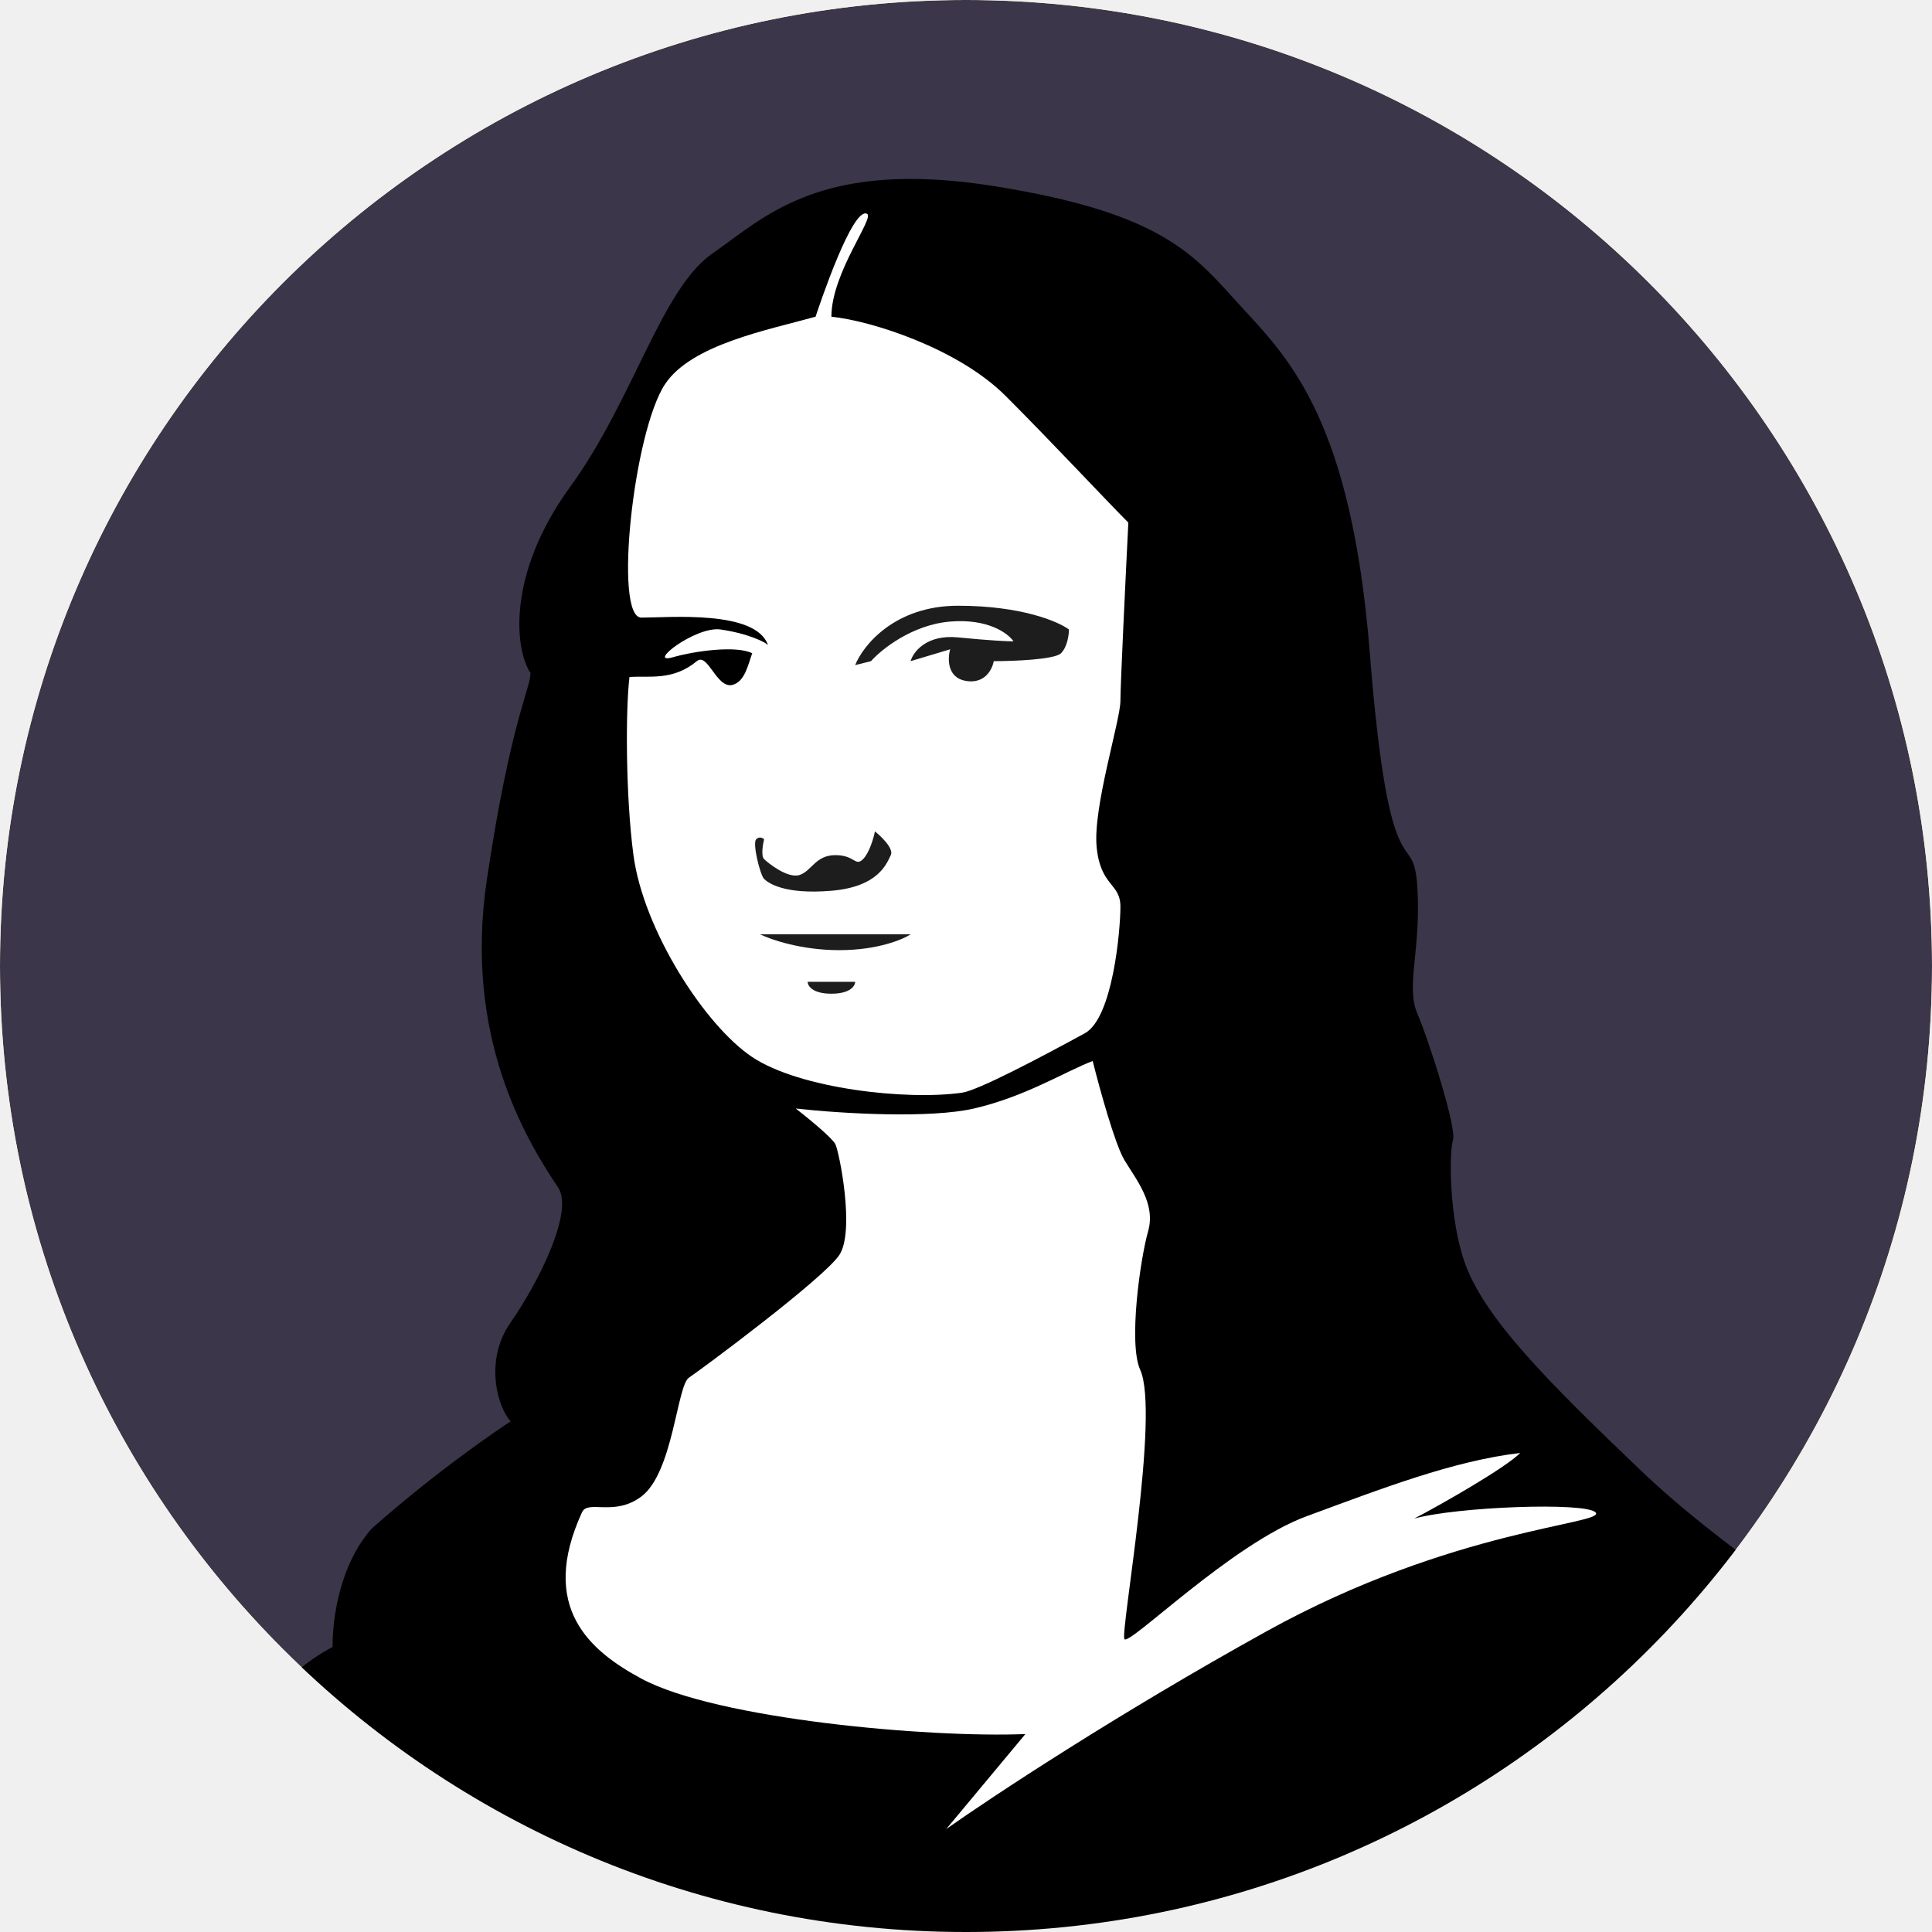
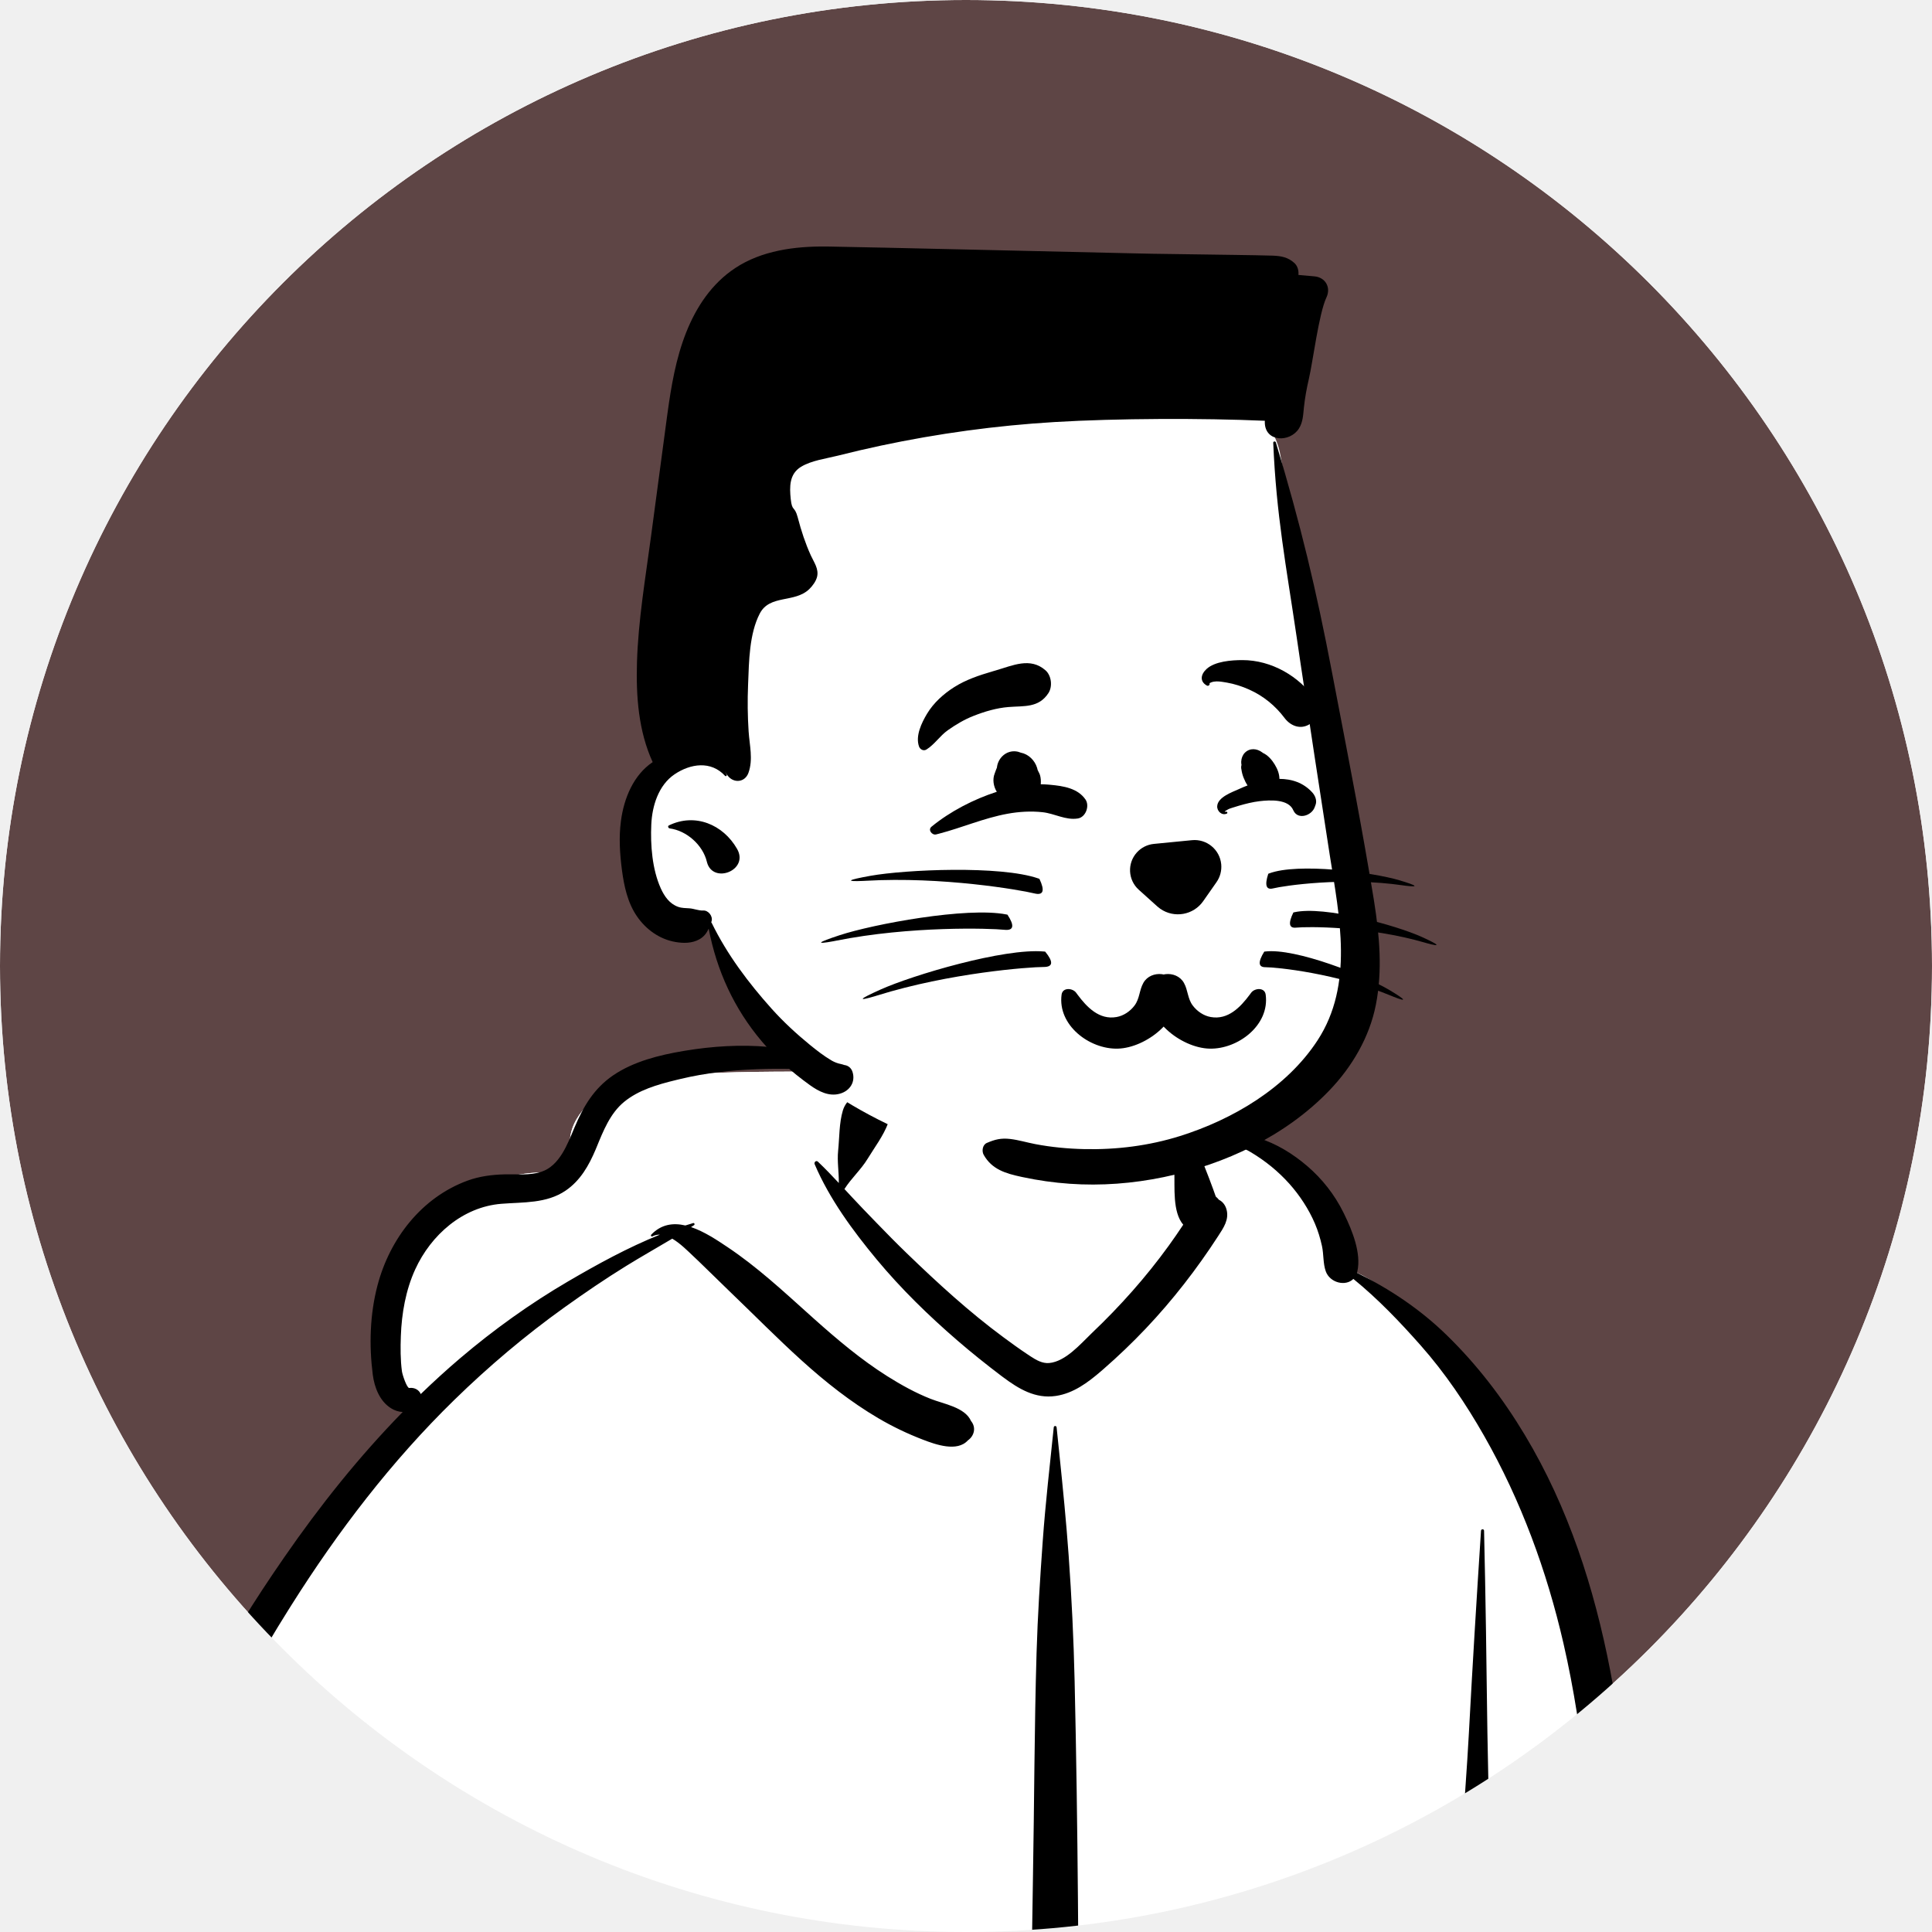
<svg xmlns="http://www.w3.org/2000/svg" width="120" height="120" viewBox="0 0 120 120" fill="none">
-   <circle opacity="0.5" cx="60" cy="60" r="60" fill="#FAD06A" />
  <mask id="mask0" mask-type="alpha" maskUnits="userSpaceOnUse" x="0" y="0" width="120" height="120">
-     <circle cx="60" cy="60" r="60" fill="#C4C4C4" />
+     <circle cx="60" cy="60" r="60" fill="white" />
  </mask>
  <g mask="url(#mask0)">
-     <circle cx="60" cy="60" r="60" fill="#3B364A" />
-     <path d="M31.721 88.278C30.983 88.77 27.295 91.229 23.114 94.918C21.527 96.637 20.655 99.59 20.655 102.295C13.77 105.983 13.77 113.852 13.278 115.328C12.787 116.803 29.016 123.196 60 122.705C90.983 122.213 117.787 117.295 118.524 115.328C119.262 113.36 115.328 106.229 113.606 102.295C111.885 98.36 107.632 96.805 101.803 91.229C96.147 85.819 92.213 81.885 90.983 78.442C90 75.688 90 71.557 90.246 70.819C90.492 70.082 88.77 64.672 88.032 62.95C87.295 61.229 88.278 59.016 88.032 55.082C87.787 51.147 86.311 56.065 85.082 40.574C83.947 26.28 80.164 22.377 77.213 19.18C74.262 15.983 72.541 13.278 61.721 11.557C50.901 9.836 47.459 13.524 44.262 15.737C41.065 17.951 39.344 24.836 35.41 30.246C31.475 35.656 31.967 40.328 32.951 41.803C32.951 42.787 31.721 44.754 30.246 54.59C28.77 64.426 32.705 70.819 34.672 73.77C35.655 75.246 33.442 79.672 31.721 82.131C30 84.59 30.983 87.541 31.721 88.278Z" fill="black" />
-     <path d="M53.853 13.279C52.946 12.825 50.902 18.935 50.656 19.672C47.706 20.492 42.951 21.394 41.312 23.853C39.345 26.803 38.098 38.361 39.837 38.361C41.558 38.361 46.968 37.869 47.706 40.082C47.624 39.918 46.476 39.344 44.755 39.099C43.196 38.876 40.083 41.312 41.804 40.82C43.181 40.426 45.738 40.082 46.722 40.574C46.476 41.23 46.279 42.344 45.492 42.541C44.509 42.787 43.96 40.498 43.279 41.066C41.804 42.295 40.328 41.967 39.099 42.049C38.853 44.017 38.853 49.426 39.345 53.115C39.963 57.752 43.771 63.689 46.722 65.656C49.672 67.623 56.312 68.361 59.755 67.869C60.758 67.726 64.673 65.656 67.378 64.18C69.118 63.231 69.591 57.787 69.591 56.312C69.591 54.836 68.361 55.082 68.115 52.623C67.869 50.164 69.591 44.754 69.591 43.525C69.591 42.541 69.919 35.738 70.083 32.459C68.689 31.066 65.41 27.541 62.459 24.59C59.502 21.633 54.099 19.918 51.64 19.672C51.64 16.938 54.345 13.525 53.853 13.279Z" fill="white" />
-     <path d="M59.509 37.623C55.574 37.623 53.607 40.082 53.115 41.312L54.099 41.066C54.755 40.328 56.656 38.803 59.017 38.607C61.377 38.41 62.623 39.344 62.951 39.836C62.623 39.836 61.476 39.787 59.509 39.59C57.541 39.394 56.722 40.492 56.558 41.066L59.017 40.328C58.853 40.902 58.82 42.099 60.001 42.295C61.181 42.492 61.64 41.557 61.722 41.066C62.951 41.066 65.509 40.967 65.902 40.574C66.296 40.18 66.394 39.426 66.394 39.099C65.738 38.607 63.443 37.623 59.509 37.623Z" fill="#1D1D1D" />
-     <path d="M49.426 68.852C52.377 69.18 57.787 69.476 60.492 68.852C63.689 68.115 66.148 66.557 67.869 65.901C68.279 67.541 69.246 71.065 69.836 72.049C70.574 73.278 71.803 74.754 71.312 76.475C70.82 78.196 70.079 83.452 70.82 85.082C72.049 87.787 69.59 101.311 69.836 101.803C70.082 102.295 76.476 95.901 81.148 94.18C85.82 92.459 90.246 90.737 94.426 90.246C93.497 91.175 89.558 93.428 87.841 94.321C90.509 93.583 98.455 93.29 99.099 93.934C99.836 94.672 90.246 94.918 78.689 101.311C69.443 106.426 61.558 111.639 58.771 113.606L63.689 107.705C57.705 107.951 44.516 106.782 39.836 104.262C36.64 102.541 33.443 99.836 36.148 93.934C36.517 93.128 38.144 94.22 39.836 92.951C41.804 91.475 42.05 86.065 42.787 85.573C43.525 85.082 51.148 79.426 52.131 77.951C53.115 76.475 52.131 71.557 51.885 71.065C51.689 70.672 50.164 69.426 49.426 68.852Z" fill="white" />
-     <path d="M47.459 53.36C47.263 53.163 47.377 52.458 47.459 52.13C47.377 52.048 47.164 51.934 46.967 52.13C46.721 52.376 47.213 54.344 47.459 54.59C47.705 54.835 48.689 55.573 51.639 55.327C54.59 55.081 55.082 53.606 55.328 53.114C55.525 52.721 54.754 51.967 54.344 51.639C54.263 52.048 54 52.967 53.607 53.36C53.115 53.852 53.115 53.114 51.885 53.114C50.656 53.114 50.41 54.098 49.672 54.344C48.935 54.59 47.705 53.606 47.459 53.36Z" fill="#1D1D1D" />
-     <path d="M56.558 58.032H47.213C47.869 58.36 49.771 59.016 52.131 59.016C54.492 59.016 56.066 58.36 56.558 58.032Z" fill="#1D1D1D" />
-     <path d="M53.115 60.983H50.164C50.164 61.229 50.459 61.721 51.639 61.721C52.82 61.721 53.115 61.229 53.115 60.983Z" fill="#1D1D1D" />
+     <circle cx="60" cy="60" r="60" fill="#5E4545" />
+     <path fill-rule="evenodd" clip-rule="evenodd" d="M103.3 158.046C105.743 157.928 104.76 153.656 104.585 152.088C102.651 146.358 103.106 140.106 102.346 134.1C101.872 128.494 101.263 122.904 100.751 117.302C99.746 105.93 92.524 82.779 84.283 79.056C83.245 74.501 78.957 70.249 73.532 70.249C69.832 65.87 65.379 62.787 59.667 63.41C57.306 63.517 55.017 66.02 52.755 66.504C51.489 66.679 40.25 66.229 37.998 67.566C36.43 68.371 35.015 69.859 35.476 71.754C36.211 74.049 33.925 71.565 29.156 74.015C19.43 79.856 25.242 87.67 25.499 87.912C19.43 96.356 14.126 103.207 11.671 113.528C10.08 121.191 10.259 129.101 8.927 136.803C8.456 139.474 7.734 142.053 6.953 144.646C6.106 148.04 5.695 156.5 5.228 156.575C4.378 156.786 5.719 158.532 6.62 158.533C31.593 162.676 56.959 158.705 82.066 158.056C89.142 157.81 96.225 157.753 103.3 158.046Z" fill="white" />
+     <path fill-rule="evenodd" clip-rule="evenodd" d="M52.787 73.94C52.787 76.597 62.015 86.473 65.2 85.822C67.323 85.387 70.531 82.555 74.824 77.324V73.94L73.897 70.256C79.149 70.441 83.268 74.604 84.283 79.056C92.442 82.742 99.601 105.469 100.719 116.958L100.751 117.302C101.263 122.905 101.872 128.494 102.346 134.1C103.106 140.106 102.651 146.358 104.585 152.088L104.596 152.185C104.798 153.826 105.694 157.931 103.3 158.046C96.225 157.753 89.142 157.81 82.066 158.056C56.959 158.705 31.593 162.676 6.62 158.533C5.719 158.532 4.378 156.787 5.228 156.575C5.695 156.5 6.106 148.04 6.953 144.646L7.114 144.11C7.833 141.697 8.489 139.29 8.927 136.803C10.259 129.101 10.08 121.191 11.671 113.528C14.126 103.207 19.43 96.356 25.499 87.912C25.242 87.67 19.43 79.856 29.156 74.015C33.925 71.566 36.211 74.049 35.476 71.754C35.015 69.859 36.43 68.371 37.998 67.566C40.25 66.229 51.489 66.679 52.755 66.504C53.344 66.378 53.934 66.116 54.527 65.794L54.424 66.137C53.332 69.795 52.787 72.396 52.787 73.94Z" fill="white" />
+     <path fill-rule="evenodd" clip-rule="evenodd" d="M65.45 88.657C65.462 88.543 65.616 88.543 65.628 88.657L65.804 90.359C66.019 92.438 66.225 94.513 66.375 96.601C66.562 99.205 66.687 101.809 66.747 104.419C66.957 113.509 66.998 122.605 67.016 131.697C68.246 131.612 69.475 131.53 70.706 131.451C71.541 131.397 72.375 131.345 73.21 131.294L75.339 131.165L76.216 131.111C76.808 131.075 77.481 130.926 77.895 131.45C78.061 131.66 78.144 131.933 77.989 132.183C77.633 132.758 77.085 132.738 76.466 132.762C75.882 132.786 75.297 132.809 74.713 132.832C73.461 132.88 72.209 132.926 70.956 132.961C69.642 132.998 68.328 133.028 67.014 133.051C67.001 136.889 66.842 140.723 66.67 144.557L66.593 146.283C66.382 150.949 66.156 155.619 65.835 160.279C65.809 160.661 65.269 160.66 65.243 160.279C64.881 155.031 64.643 149.772 64.406 144.517C64.235 140.707 64.135 136.896 64.087 133.085C63.914 133.086 63.74 133.088 63.566 133.089C58.635 133.11 53.704 133.132 48.773 133.085C48.781 133.095 48.789 133.105 48.794 133.118C49.151 133.96 49.185 135.035 49.176 135.939C49.166 136.976 49.027 138.001 48.788 139.009C47.932 142.622 45.725 145.857 43.212 148.533L43.129 148.62C42.536 149.246 41.856 149.875 41.492 150.673C41.12 151.488 40.991 152.441 40.808 153.317L40.786 153.418L40.069 156.732C39.841 157.784 39.776 159.319 38.943 160.079C38.166 160.788 37.136 160.417 36.77 159.505C36.484 158.793 36.769 158.011 36.938 157.299L38.264 151.726C38.481 150.818 38.719 149.903 39.19 149.087C39.671 148.25 40.377 147.644 41.098 147.024C42.462 145.85 43.714 144.505 44.773 143.049C45.832 141.594 46.736 139.99 47.371 138.303C47.689 137.459 47.949 136.582 48.129 135.697C48.299 134.858 48.298 133.989 48.48 133.159C48.493 133.101 48.541 133.062 48.597 133.045C48.584 133.008 48.604 132.958 48.656 132.954L52.689 132.695C56.274 132.464 59.859 132.227 63.441 131.956L64.074 131.91C64.025 126.824 64.067 121.738 64.158 116.65C64.243 111.985 64.244 107.318 64.383 102.654C64.452 100.339 64.601 98.029 64.766 95.719C64.936 93.356 65.207 91.013 65.45 88.657ZM27.58 115.708C27.537 115.449 27.863 115.288 28.013 115.525C29.73 118.232 30.558 121.173 30.907 124.34C31.216 127.136 31.125 129.972 30.971 132.776C30.808 135.765 30.616 138.754 30.423 141.743L30.126 146.325L29.381 157.813C29.328 158.635 29.142 159.382 28.434 159.764C28.345 159.839 28.251 159.906 28.142 159.964C27.76 160.168 27.253 160.065 27.032 159.673L27.121 159.731C27.198 159.78 27.111 159.712 26.861 159.528L26.648 159.252C26.493 159.02 26.395 158.792 26.355 158.516C26.293 158.087 26.373 157.616 26.401 157.185L26.89 149.652C27.269 143.796 27.713 137.941 28.047 132.082C28.203 129.351 28.312 126.618 28.238 123.882C28.164 121.162 28.026 118.395 27.58 115.708ZM42.437 65.281L42.532 65.265C45.944 64.698 49.653 64.804 52.77 66.449C52.796 66.462 52.784 66.505 52.755 66.504L51.752 66.464C48.575 66.339 45.408 66.266 42.285 67.012L41.965 67.089C40.84 67.363 39.666 67.699 38.762 68.442C37.898 69.152 37.468 70.248 37.055 71.256L37 71.389C36.58 72.385 36.049 73.33 35.13 73.953C33.939 74.76 32.506 74.661 31.141 74.77C28.736 74.963 26.77 76.706 25.792 78.838C25.2 80.13 24.947 81.577 24.897 82.989C24.872 83.708 24.868 84.455 24.964 85.169C24.994 85.398 25.277 86.23 25.421 86.21C25.741 86.165 26.033 86.332 26.133 86.588C26.923 85.824 27.735 85.083 28.574 84.368C30.666 82.588 32.918 80.974 35.29 79.587C37.101 78.528 39.01 77.479 40.988 76.686C40.831 76.683 40.676 76.714 40.527 76.792C40.462 76.826 40.397 76.744 40.448 76.689C41.071 76.034 41.817 75.941 42.569 76.116C42.73 76.064 42.89 76.015 43.052 75.968C43.132 75.945 43.172 76.055 43.106 76.098L42.922 76.216C43.742 76.491 44.548 77.031 45.185 77.458C47.017 78.682 48.63 80.179 50.265 81.647L50.562 81.914C52.001 83.198 53.476 84.447 55.111 85.478C55.967 86.017 56.866 86.516 57.808 86.887C58.617 87.206 59.934 87.406 60.312 88.261C60.649 88.67 60.508 89.192 60.114 89.467C59.449 90.199 58.119 89.726 57.327 89.421C56.371 89.054 55.446 88.612 54.564 88.094C52.85 87.088 51.27 85.838 49.799 84.507C48.262 83.118 46.812 81.642 45.317 80.209C44.669 79.588 44.037 78.952 43.388 78.332L43.062 78.023C42.731 77.713 42.259 77.229 41.755 76.936C40.805 77.503 39.84 78.046 38.898 78.628C37.584 79.439 36.308 80.309 35.053 81.208C32.635 82.938 30.343 84.876 28.216 86.953C24.315 90.761 20.991 95.111 18.088 99.716L17.867 100.068C16.218 102.704 14.657 105.425 13.551 108.337C12.334 111.543 11.742 114.913 11.42 118.316C11.101 121.694 10.993 125.089 10.636 128.464C10.271 131.925 9.55 135.31 8.73 138.688L8.534 139.489C7.793 142.515 7.027 145.541 6.645 148.638C6.442 150.292 6.319 151.969 6.347 153.637C6.375 155.315 6.639 156.955 6.851 158.615C6.933 159.251 6.307 159.781 5.747 159.866C5.103 159.962 4.55 159.551 4.35 158.953C3.726 157.088 3.612 155.027 3.632 153.07C3.652 151.083 3.905 149.109 4.262 147.156C4.964 143.314 6.047 139.553 6.953 135.757C7.752 132.412 8.287 129.061 8.576 125.634C8.876 122.079 9.056 118.512 9.603 114.982C10.143 111.497 11.159 108.169 12.691 104.991C14.086 102.098 15.825 99.375 17.648 96.736C19.862 93.531 22.294 90.481 25.012 87.702C24.768 87.692 24.517 87.613 24.287 87.469C23.583 87.03 23.255 86.17 23.154 85.386C22.918 83.55 22.975 81.633 23.447 79.839C24.208 76.943 26.185 74.371 29.05 73.327C29.787 73.059 30.571 72.96 31.352 72.941C32.094 72.923 32.904 73.019 33.619 72.784C34.758 72.41 35.246 71.069 35.674 70.052L35.694 70.005C36.242 68.71 36.9 67.599 38.087 66.79C39.355 65.927 40.942 65.534 42.437 65.281ZM74.849 70.405C75.874 70.049 77.156 70.372 78.159 70.682C79.275 71.029 80.307 71.666 81.192 72.424C82.126 73.222 82.897 74.208 83.442 75.31L83.494 75.416C83.992 76.438 84.559 77.841 84.308 78.964C84.301 78.996 84.293 79.026 84.283 79.056C86.317 80.057 88.195 81.311 89.831 82.901C91.736 84.751 93.348 86.857 94.713 89.132C100.133 98.168 101.087 109.021 101.728 119.326L101.887 121.938C102.235 127.581 102.642 133.209 103.698 138.773L103.775 139.175C104.905 145.001 106.522 150.871 106.358 156.848C106.309 158.638 103.663 158.626 103.586 156.848C103.297 150.154 101.735 143.69 100.677 137.101C98.816 125.508 99.748 113.557 97.111 102.08C96.076 97.576 94.473 93.207 92.184 89.187C91.053 87.201 89.759 85.281 88.243 83.568C86.939 82.094 85.584 80.675 84.06 79.436C83.573 79.923 82.6 79.675 82.346 78.964C82.171 78.475 82.222 77.904 82.11 77.392C82.006 76.917 81.863 76.446 81.672 75.999C81.291 75.107 80.732 74.251 80.087 73.529C79.389 72.749 78.588 72.101 77.692 71.566C76.789 71.028 75.802 70.867 74.849 70.473C74.817 70.46 74.814 70.417 74.849 70.405ZM78.832 132.361C78.834 132.314 78.889 132.292 78.923 132.323C79.282 132.654 79.5 133.129 79.764 133.535C80.069 134.005 80.39 134.464 80.725 134.912C81.398 135.808 82.148 136.653 82.903 137.481C83.605 138.252 84.354 138.989 85.13 139.684C85.972 140.438 86.915 141.11 87.679 141.944C89.274 143.685 89.532 146.074 89.868 148.318L89.905 148.56C90.11 149.892 90.294 151.227 90.46 152.564C90.54 153.214 90.621 153.865 90.686 154.517L90.707 154.723C90.765 155.362 90.781 156.009 90.414 156.567C90.022 157.163 89.13 157.372 88.6 156.8C87.689 155.818 87.859 154.072 87.741 152.808C87.643 151.762 87.532 150.718 87.407 149.675L87.344 149.154C87.198 147.968 87.079 146.758 86.807 145.593C86.568 144.567 86.112 143.792 85.364 143.049C84.611 142.3 83.828 141.6 83.133 140.794C82.395 139.938 81.73 139.021 81.13 138.064C80.618 137.245 80.207 136.354 79.83 135.464L79.768 135.315C79.404 134.447 78.804 133.317 78.832 132.361ZM91.988 95.078C91.996 94.957 92.175 94.955 92.178 95.078C92.2 96.119 92.222 97.16 92.244 98.201C92.418 106.592 92.311 115.003 93.152 123.365C93.549 127.308 94.281 131.193 95.126 135.061C95.559 137.041 96.014 139.016 96.445 140.996C96.866 142.925 97.317 144.864 97.65 146.811C97.978 148.725 98.272 150.654 98.403 152.593L98.42 152.845C98.477 153.784 98.747 155.166 98.23 155.998C97.67 156.9 96.597 156.916 95.997 156.055C95.433 155.247 95.573 153.81 95.474 152.845C95.372 151.863 95.265 150.88 95.144 149.9C94.907 147.989 94.594 146.081 94.269 144.183C93.592 140.229 92.61 136.325 91.886 132.378C91.143 128.333 90.615 124.259 90.593 120.141C90.57 115.988 91.01 111.843 91.232 107.698C91.457 103.489 91.714 99.284 91.988 95.078ZM52.35 68.979C52.575 68.22 53.37 67.746 54.146 67.959C54.857 68.154 55.444 69.017 55.166 69.755C54.862 70.561 54.332 71.248 53.886 71.98C53.473 72.656 52.871 73.189 52.45 73.853L52.914 74.353C53.145 74.602 53.378 74.849 53.613 75.093L54.421 75.93C55.05 76.58 55.684 77.227 56.335 77.855C58.249 79.702 60.194 81.488 62.339 83.07C62.827 83.43 63.319 83.787 63.825 84.123L64.013 84.248C64.36 84.475 64.747 84.698 65.166 84.66C66.185 84.566 67.105 83.484 67.805 82.811L67.841 82.776C69.576 81.126 71.182 79.322 72.586 77.382C72.898 76.951 73.2 76.512 73.493 76.069C72.815 75.276 72.977 73.728 72.939 72.766C72.913 72.09 72.911 71.414 72.907 70.737L72.905 70.601C72.897 70.163 72.877 69.743 73.162 69.382C73.178 69.362 73.212 69.362 73.234 69.373C73.623 69.577 73.743 69.919 73.909 70.302L73.926 70.342C74.128 70.801 74.322 71.266 74.518 71.728C74.723 72.212 74.911 72.704 75.102 73.194C75.19 73.422 75.275 73.65 75.358 73.881C75.408 74.028 75.46 74.174 75.514 74.32L75.526 74.331C75.597 74.391 75.657 74.454 75.709 74.52C75.926 74.629 76.099 74.827 76.18 75.118C76.356 75.751 75.991 76.267 75.666 76.77C74.344 78.812 72.837 80.757 71.162 82.523C70.331 83.4 69.455 84.237 68.544 85.032L68.385 85.17C67.567 85.873 66.678 86.539 65.585 86.704C64.306 86.896 63.265 86.26 62.286 85.527L62.188 85.454C61.26 84.751 60.35 84.024 59.469 83.263C57.672 81.712 55.963 80.046 54.446 78.219C52.97 76.441 51.511 74.454 50.602 72.315C50.546 72.185 50.692 72.048 50.806 72.157C51.251 72.58 51.678 73.026 52.1 73.478C52.112 72.813 51.989 72.142 52.058 71.473C52.141 70.66 52.117 69.762 52.35 68.979Z" fill="black" />
+     <path fill-rule="evenodd" clip-rule="evenodd" d="M62.331 19.134C69.491 19.134 78.734 23.635 79.522 28.245C80.45 33.677 85.424 54.522 84.301 61.207C83.178 67.892 77.126 72.704 67.442 72.704C57.757 72.704 50.529 67.411 48.869 65.594C47.763 64.383 46.184 61.614 44.134 57.289C40.677 56.829 38.941 55.186 38.924 52.363C38.908 49.539 40.032 47.613 42.295 46.586C41.488 35.442 42.101 28.42 44.134 25.518C47.183 21.167 55.171 19.134 62.331 19.134Z" fill="white" />
+     <path fill-rule="evenodd" clip-rule="evenodd" d="M79.083 27.501C79.078 27.404 79.219 27.393 79.246 27.479C80.79 32.593 81.743 36.578 82.745 41.821L83.041 43.363C83.832 47.477 84.631 51.597 85.306 55.73L85.346 55.977C85.684 58.117 85.879 60.277 85.455 62.421C85.059 64.425 83.977 66.263 82.572 67.726C79.858 70.554 76.085 72.321 72.289 73.111C70.37 73.51 68.39 73.664 66.434 73.525C65.459 73.457 64.486 73.319 63.531 73.115L63.426 73.093C62.464 72.885 61.61 72.636 61.099 71.729C60.97 71.501 61.022 71.109 61.292 70.991C61.801 70.771 62.176 70.679 62.732 70.742C63.263 70.803 63.781 70.963 64.306 71.063C65.308 71.254 66.327 71.35 67.347 71.373C69.351 71.417 71.36 71.166 73.275 70.567C76.566 69.537 79.91 67.567 81.834 64.62C84.096 61.153 83.195 56.946 82.595 53.118L82.577 53.002C81.971 49.089 81.371 45.176 80.788 41.26L80.54 39.582C79.886 35.148 79.27 31.982 79.083 27.501ZM45.668 16.648C47.311 15.563 49.352 15.296 51.281 15.311L51.523 15.314C53.993 15.352 66.429 15.649 70.592 15.74L71.583 15.761C72.894 15.785 75.538 15.811 76.9 15.836L76.979 15.838C77.647 15.85 78.315 15.855 78.984 15.877L79.082 15.88C79.582 15.902 79.999 15.977 80.391 16.331C80.59 16.51 80.668 16.783 80.65 17.044L80.647 17.077L81.639 17.165C82.313 17.224 82.669 17.83 82.402 18.443L82.388 18.472C81.913 19.488 81.55 22.445 81.295 23.538C81.161 24.113 81.054 24.697 80.991 25.285C80.941 25.747 80.936 26.211 80.678 26.618C80.13 27.486 78.586 27.479 78.559 26.249C78.557 26.21 78.559 26.172 78.562 26.135C74.679 25.965 69.376 25.981 65.497 26.214C61.874 26.431 58.268 26.924 54.718 27.678C53.819 27.869 52.923 28.078 52.032 28.304C51.302 28.488 50.406 28.598 49.753 28.994C49.021 29.439 49.035 30.236 49.114 30.995C49.2 31.8 49.342 31.386 49.544 32.119L49.556 32.165C49.764 32.962 50.021 33.749 50.362 34.497C50.556 34.924 50.869 35.335 50.75 35.826C50.683 36.103 50.465 36.399 50.264 36.592C49.352 37.47 47.808 36.91 47.188 38.114C46.538 39.371 46.522 41.075 46.467 42.467L46.464 42.549C46.424 43.508 46.435 44.47 46.498 45.426C46.555 46.298 46.787 47.161 46.489 47.999C46.272 48.608 45.564 48.665 45.193 48.17C45.15 48.113 45.111 48.054 45.075 47.996L45.039 47.937L45.037 47.938C45.072 47.994 45.105 48.051 45.136 48.109C45.17 48.173 45.086 48.244 45.034 48.189C44.161 47.237 42.886 47.427 41.899 48.093C40.899 48.77 40.505 50.056 40.453 51.21C40.395 52.49 40.508 53.99 41.04 55.173C41.265 55.673 41.585 56.133 42.116 56.324C42.357 56.41 42.586 56.399 42.837 56.419C43.098 56.439 43.412 56.57 43.666 56.553C43.995 56.529 44.291 56.906 44.197 57.222L44.19 57.243C44.185 57.258 44.18 57.273 44.175 57.287C44.188 57.298 44.2 57.312 44.209 57.332C45.168 59.295 46.482 61.041 47.934 62.661C48.662 63.471 49.469 64.216 50.312 64.904C50.729 65.244 51.167 65.584 51.63 65.858C51.784 65.948 51.925 66.009 52.098 66.058C52.179 66.081 52.271 66.092 52.349 66.119L52.43 66.147C52.436 66.148 52.441 66.15 52.446 66.151C52.678 66.178 52.873 66.332 52.95 66.574C53.151 67.203 52.786 67.759 52.164 67.932C51.489 68.121 50.853 67.789 50.318 67.408L50.282 67.382C49.191 66.595 48.186 65.712 47.316 64.681C45.595 62.645 44.517 60.288 44.018 57.681C43.894 57.948 43.728 58.18 43.439 58.342C42.99 58.595 42.454 58.595 41.962 58.51C40.972 58.342 40.129 57.737 39.565 56.918C38.98 56.069 38.762 55.038 38.629 54.033C38.498 53.027 38.434 52.017 38.565 51.009C38.753 49.561 39.359 48.129 40.538 47.336C39.656 45.409 39.501 43.248 39.564 41.137C39.641 38.539 40.088 35.912 40.433 33.338L41.411 26.02L41.451 25.725C41.687 24.004 41.975 22.273 42.618 20.651C43.252 19.052 44.216 17.607 45.668 16.648ZM41.55 51.267C43.166 50.481 44.913 51.205 45.783 52.73C46.539 54.056 44.29 54.933 43.915 53.566L43.904 53.524C43.657 52.489 42.651 51.594 41.6 51.455C41.513 51.443 41.449 51.316 41.55 51.267Z" fill="black" />
+     <path fill-rule="evenodd" clip-rule="evenodd" d="M71.019 61.044C71.489 60.215 72.891 60.349 73.105 61.317C73.54 63.277 71.202 65.088 69.426 65.133C67.662 65.178 65.682 63.676 65.937 61.779C66.001 61.31 66.627 61.367 66.841 61.661L66.924 61.774C67.504 62.553 68.27 63.36 69.347 63.17C69.793 63.092 70.199 62.813 70.469 62.454C70.794 62.02 70.758 61.503 71.019 61.044Z" fill="black" />
+     <path fill-rule="evenodd" clip-rule="evenodd" d="M73.533 61.044C73.063 60.215 71.661 60.349 71.447 61.317C71.012 63.277 73.35 65.088 75.125 65.133C76.89 65.178 78.87 63.676 78.614 61.779C78.551 61.31 77.924 61.367 77.711 61.661L77.628 61.774C77.047 62.553 76.282 63.36 75.205 63.17C74.758 63.092 74.353 62.813 74.083 62.454C73.757 62.02 73.793 61.503 73.533 61.044Z" fill="black" />
+     <path fill-rule="evenodd" clip-rule="evenodd" d="M62.713 46.701C62.952 46.635 63.193 46.66 63.405 46.75C63.878 46.837 64.273 47.231 64.412 47.682C64.423 47.721 64.435 47.759 64.449 47.797L64.47 47.854L64.413 47.71C64.439 47.852 64.555 48.002 64.597 48.144C64.648 48.32 64.66 48.519 64.643 48.712C64.794 48.714 64.944 48.719 65.094 48.732L65.239 48.745C66.05 48.82 66.941 48.958 67.422 49.659C67.692 50.053 67.439 50.763 66.942 50.838C66.178 50.955 65.52 50.533 64.759 50.448C64.04 50.368 63.286 50.414 62.576 50.544C61.11 50.812 59.762 51.406 58.333 51.779L58.138 51.829L58.139 51.828C57.894 51.887 57.616 51.546 57.858 51.347C59.003 50.407 60.469 49.644 61.913 49.18C61.703 48.846 61.637 48.405 61.781 48.045C61.803 47.971 61.831 47.899 61.86 47.827L61.921 47.678C61.927 47.608 61.94 47.539 61.96 47.471L61.963 47.45L61.965 47.452C62.072 47.102 62.353 46.8 62.713 46.701Z" fill="black" />
+     <path fill-rule="evenodd" clip-rule="evenodd" d="M77.32 46.754C77.633 46.441 78.073 46.487 78.4 46.733L78.444 46.767C78.751 46.904 79.006 47.203 79.174 47.48C79.348 47.768 79.463 48.061 79.468 48.378C80.226 48.381 80.952 48.608 81.508 49.22C81.688 49.417 81.811 49.722 81.712 49.99L81.653 50.149C81.466 50.655 80.626 50.946 80.34 50.351L80.327 50.322C80.024 49.616 78.859 49.69 78.24 49.762C77.809 49.813 77.382 49.92 76.966 50.04C76.819 50.083 76.674 50.129 76.528 50.175L76.383 50.223C76.305 50.248 75.902 50.467 76.153 50.415C76.22 50.401 76.271 50.499 76.202 50.532C75.903 50.675 75.583 50.391 75.603 50.069C75.638 49.511 76.525 49.205 76.951 49.012L76.977 49C77.14 48.925 77.312 48.852 77.488 48.785C77.389 48.637 77.307 48.473 77.238 48.296C77.174 48.13 77.131 47.968 77.107 47.791C77.084 47.704 77.084 47.618 77.107 47.531L77.111 47.506C77.099 47.449 77.093 47.39 77.094 47.33L77.091 47.307H77.094C77.102 47.098 77.185 46.889 77.32 46.754Z" fill="black" />
+     <path fill-rule="evenodd" clip-rule="evenodd" d="M61.631 41.705L61.837 41.645C62.903 41.337 63.991 40.803 64.938 41.635C65.31 41.962 65.386 42.641 65.12 43.049C64.514 43.978 63.616 43.836 62.637 43.915C61.892 43.975 61.158 44.194 60.462 44.468C59.894 44.691 59.367 45.006 58.869 45.357C58.38 45.703 58.046 46.242 57.544 46.553C57.361 46.667 57.148 46.55 57.082 46.365C56.848 45.71 57.244 44.893 57.578 44.335C57.986 43.654 58.607 43.096 59.273 42.675C60.004 42.213 60.811 41.947 61.631 41.705Z" fill="black" />
+     <path fill-rule="evenodd" clip-rule="evenodd" d="M77.169 41C78.972 40.999 80.706 42.002 81.714 43.471C82.057 43.971 81.806 44.71 81.314 44.998C80.763 45.321 80.173 45.088 79.809 44.626L79.788 44.598C79.209 43.828 78.464 43.221 77.581 42.827C77.15 42.634 76.673 42.478 76.207 42.398L76.056 42.373C75.845 42.337 75.6 42.303 75.409 42.337C75.307 42.35 75.213 42.384 75.126 42.435C75.168 42.526 75.06 42.636 74.961 42.581C74.513 42.335 74.568 41.897 74.938 41.555C75.461 41.073 76.494 41 77.169 41Z" fill="black" />
+     <path fill-rule="evenodd" clip-rule="evenodd" d="M71.88 56.298L70.731 55.264C70.059 54.659 70.004 53.624 70.609 52.952C70.882 52.648 71.259 52.457 71.666 52.417L74.036 52.185C74.949 52.096 75.762 52.764 75.852 53.677C75.89 54.071 75.787 54.466 75.56 54.791L74.734 55.971C74.128 56.839 72.932 57.051 72.064 56.444C72 56.399 71.939 56.35 71.88 56.298Z" fill="black" />
+     <path d="M53.632 54.715C52.472 54.765 52.615 54.659 54.061 54.399C56.23 54.009 62.133 53.745 64.487 54.561L64.56 54.587C64.912 55.33 64.805 55.631 64.239 55.49C63.389 55.278 58.513 54.432 53.776 54.707L53.632 54.715Z" fill="black" />
+     <path d="M87.26 55.009C88.162 55.122 88.045 55.01 86.909 54.673C85.204 54.167 80.61 53.577 78.829 54.25L78.775 54.271C78.542 54.984 78.642 55.287 79.074 55.18C79.721 55.018 83.457 54.456 87.147 54.992L87.26 55.009Z" fill="black" />
+     <path d="M88.634 58.587C89.512 58.825 89.412 58.698 88.334 58.206C86.716 57.467 82.249 56.244 80.391 56.662L80.334 56.675C80.005 57.35 80.062 57.664 80.504 57.617C81.168 57.547 84.945 57.511 88.525 58.555L88.634 58.587Z" fill="black" />
+     <path d="M86.57 61.916C87.417 62.25 87.331 62.111 86.311 61.5C84.781 60.583 80.472 58.874 78.583 59.1L78.525 59.107C78.127 59.753 78.151 60.075 78.595 60.075C79.262 60.075 83.018 60.439 86.465 61.873L86.57 61.916Z" fill="black" />
+     <path d="M51.772 58.46C50.63 58.67 50.757 58.546 52.153 58.087C54.247 57.399 60.055 56.316 62.5 56.797L62.575 56.812C63.028 57.499 62.964 57.812 62.383 57.751C61.512 57.66 56.566 57.5 51.913 58.432L51.772 58.46Z" fill="black" />
+     <path d="M54.346 61.875C53.232 62.204 53.346 62.067 54.686 61.465C56.696 60.562 62.359 58.877 64.841 59.1L64.918 59.107C65.44 59.743 65.409 60.061 64.825 60.061C63.949 60.061 59.013 60.419 54.483 61.832L54.346 61.875Z" fill="black" />
  </g>
</svg>
